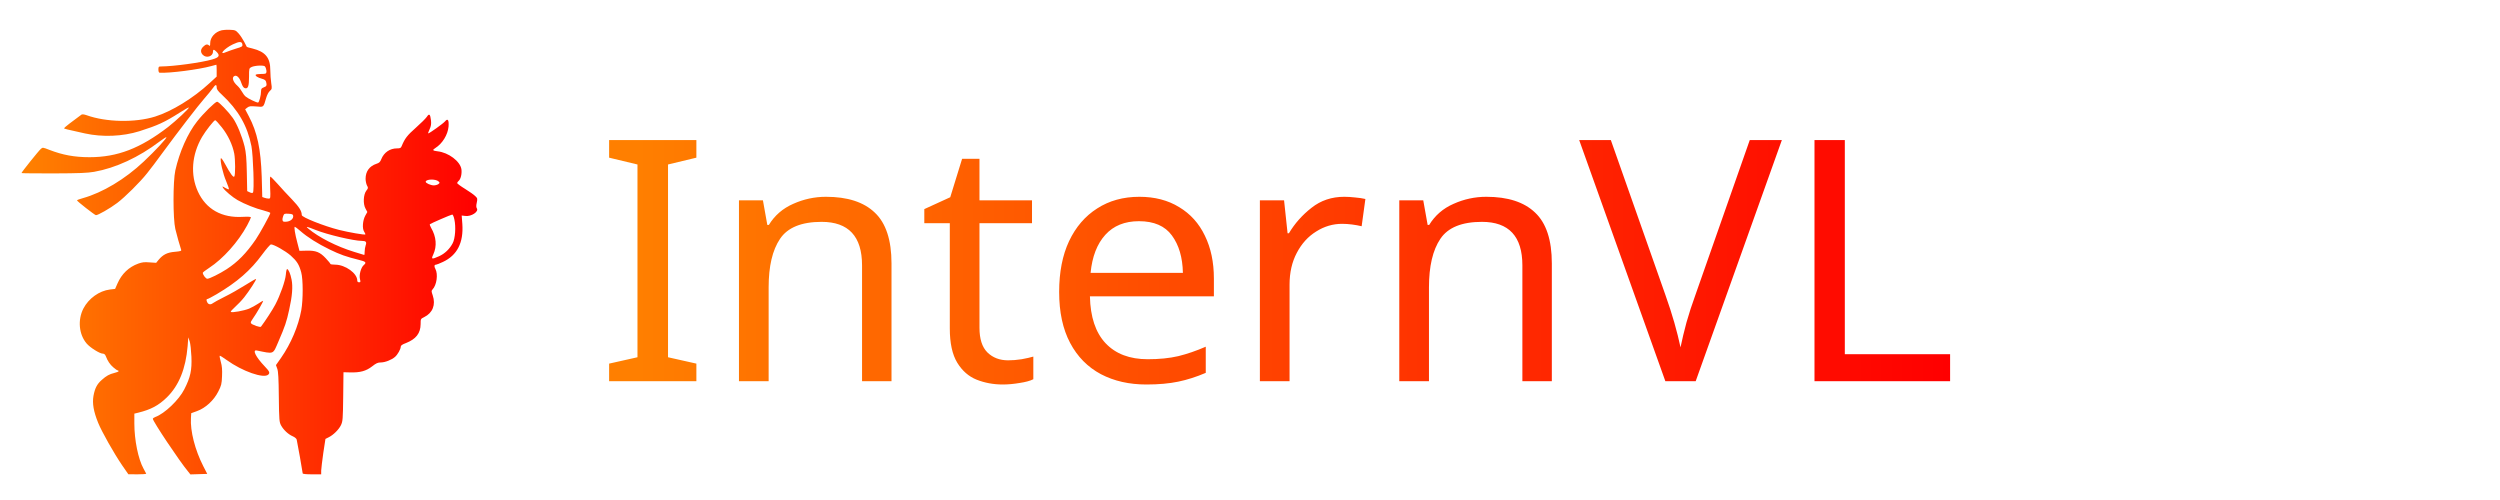
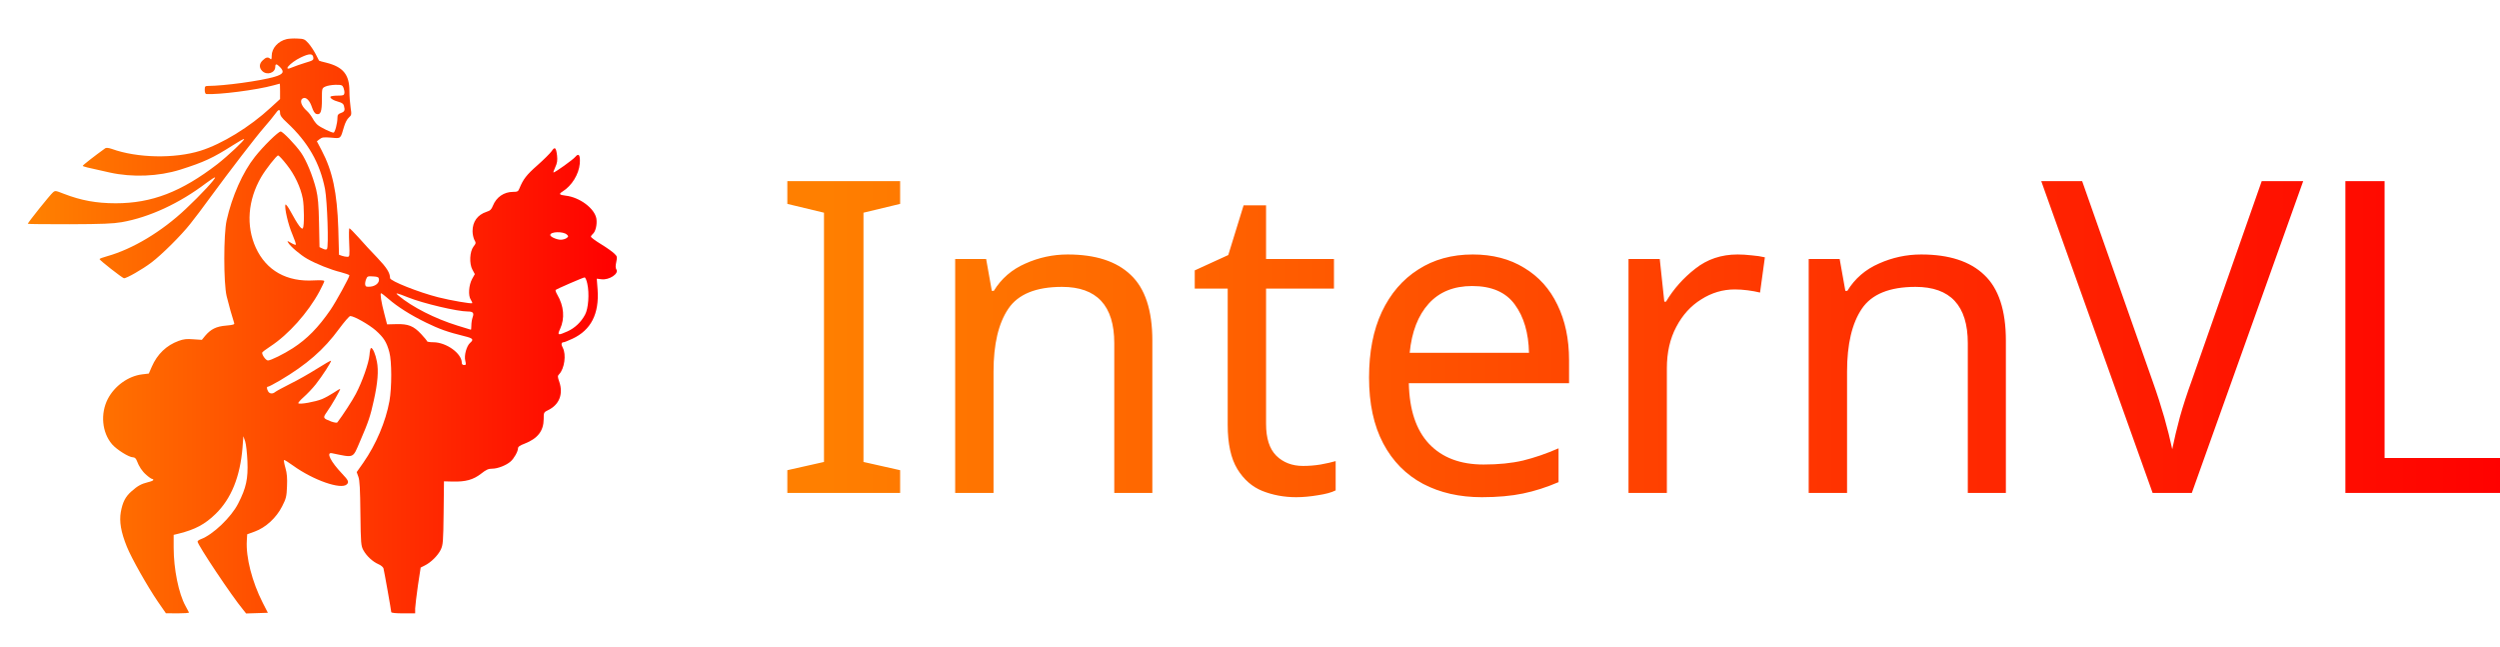
- <svg xmlns="http://www.w3.org/2000/svg" width="750" height="150">
+ <svg xmlns="http://www.w3.org/2000/svg" width="580" height="150">
  <g class="layer">
    <g id="svg_18">
      <g id="svg_9">
        <g id="svg_2">
          <g fill="#000000" id="svg_3" transform="translate(0 516) scale(0.1 -0.1)">
            <path d="m665.27,5095.83c-19.98,-4.76 -34.69,-21.14 -34.69,-38.85c0,-7.66 -0.83,-9.25 -3.33,-6.87c-4.99,4.76 -9.99,3.96 -17.48,-3.44c-8.32,-7.66 -8.88,-16.91 -1.39,-24.57c10.82,-11.1 30.53,-4.76 30.53,9.51c0,7.4 3.05,7.4 10.54,-0.26c11.38,-11.37 8.32,-16.92 -12.49,-23c-32.74,-9.51 -115.71,-20.87 -154,-21.14c-6.94,0 -7.77,-1.06 -7.77,-9.25c0,-5.55 1.39,-9.25 3.61,-9.51c29.41,-1.85 117.65,9.51 155.67,20.08c7.49,2.12 14.15,3.97 14.7,3.97c0.56,0 0.83,-7.93 0.83,-17.71l0,-17.97l-21.92,-20.09c-48.28,-44.66 -112.93,-84.3 -162.88,-99.89c-60.21,-18.76 -147.07,-16.91 -205.62,4.23c-7.76,2.64 -13.04,3.17 -15.26,1.58c-24.69,-17.7 -52.16,-39.11 -52.16,-40.7c0,-1.58 7.77,-3.7 62.43,-15.59c52.72,-11.63 112.94,-9.25 163.72,6.61c54.94,17.44 75.19,26.69 122.09,56.55c13.6,8.73 25.25,15.33 26.08,14.54c2.22,-1.85 -37.74,-39.38 -62.15,-58.41c-83.53,-64.21 -152.07,-90.64 -235.87,-90.64c-44.95,0 -80.47,6.61 -120.15,21.93c-19.7,7.67 -20.25,7.93 -25.8,2.91c-6.38,-5.29 -58,-69.77 -58,-72.41c0,-0.79 43.29,-1.06 96.57,-1.06c76.86,0.27 101.28,1.32 121.26,4.76c64.65,11.36 134.02,43.6 196.46,90.91c10.54,7.93 19.7,13.74 20.25,12.95c2.5,-2.12 -33.02,-40.44 -67.98,-73.21c-55.77,-52.59 -123.2,-93.02 -182.58,-109.67c-9.72,-2.64 -17.49,-5.55 -17.49,-6.61c0,-2.64 52.17,-43.34 56.61,-44.39c5,-1.06 43.01,20.61 63.82,36.47c23.31,17.44 69.1,62.89 89.91,89.32c9.71,11.89 30.8,39.91 46.89,62.11c45.79,62.36 105.72,140.32 125.42,162.79c9.72,11.1 20.82,24.58 24.7,30.13c8.05,11.62 11.65,12.42 11.65,2.37c0,-5.55 3.89,-11.1 15.54,-21.67c49.4,-45.98 76.87,-93.81 88.8,-154.6c5.27,-28.54 8.88,-135.04 4.44,-139.27c-1.94,-1.85 -5,-1.32 -9.99,1.06l-7.22,3.43l-1.11,55.5c-0.83,43.08 -2.49,60.52 -6.66,78.23c-8.04,31.97 -22.47,67.12 -35.24,85.62c-13.31,18.76 -42.17,48.89 -47.17,48.89c-5.55,0 -41.07,-34.88 -59.93,-58.93c-28.31,-35.68 -53,-91.44 -65.49,-147.2c-7.22,-32.51 -7.22,-145.09 0,-175.75c4.44,-18.49 13.32,-49.94 17.48,-62.36c1.39,-3.44 -1.94,-4.5 -18.87,-6.08c-22.75,-1.85 -35.24,-8.19 -48.56,-23.79l-7.49,-9.25l-19.7,1.32c-15.54,1.33 -22.2,0.53 -34.13,-3.7c-28.3,-10.3 -49.67,-30.65 -62.44,-59.99l-6.93,-15.85l-15.54,-1.85c-32.19,-3.97 -63.82,-26.69 -79.64,-57.09c-17.48,-34.09 -13.6,-77.69 9.99,-105.18c10.82,-12.42 39.13,-30.12 48.28,-30.12c3.89,0 6.94,-2.38 8.88,-7.4c5.55,-14.54 12.49,-25.11 22.76,-33.83c5.54,-5.02 11.65,-8.99 13.04,-8.99c1.66,0 2.77,-1.05 2.77,-2.37c0,-1.33 -5.83,-3.7 -12.76,-5.29c-14.99,-3.7 -23.87,-8.46 -38.02,-21.14c-14.15,-12.42 -20.53,-25.11 -24.69,-47.84c-3.89,-22.19 0.27,-46.77 14.15,-80.86c10.82,-26.7 47.45,-91.44 71.59,-126.86l18.87,-27.22l27.19,-0.26c14.99,0 26.92,0.79 26.36,2.11c-0.55,1.06 -4.16,7.93 -8.04,15.07c-15.82,28.54 -27.48,85.62 -27.48,135.31l0,29.6l11.94,2.9c38.01,9.52 60.49,21.41 85.46,45.72c36.35,35.41 56.89,86.42 62.43,153.81l1.95,26.43l4.16,-11.9c2.22,-6.6 4.44,-27.48 5.27,-46.24c1.67,-40.17 -2.77,-61.58 -21.36,-97.79c-16.1,-31.97 -59.11,-72.93 -86.86,-82.98c-4.16,-1.58 -7.49,-3.96 -7.49,-5.55c0,-7.4 79.64,-126.85 105.72,-158.03l6.94,-8.72l25.25,0.79l25.25,0.79l-11.93,23.26c-24.7,48.36 -39.4,105.44 -36.91,144.56l0.84,14.27l17.48,6.34c25.53,9.25 50.22,31.98 63.54,58.4c9.16,17.97 10.55,22.73 11.38,46.25c0.83,19.29 0,30.39 -3.61,42.81c-2.77,9.52 -4.16,17.71 -3.33,18.5c0.83,0.8 10.27,-5.02 21.09,-12.95c46.9,-33.82 111.27,-56.29 124.59,-43.6c5.55,5.28 3.89,9.51 -10.82,24.84c-26.64,28.01 -37.74,50.21 -23.86,47.57c52.99,-10.84 48,-12.95 65.2,26.96c19.71,45.45 24.42,59.46 32.19,95.4c9.16,40.96 11.38,68.97 7.22,90.12c-3.33,17.44 -9.44,31.71 -13.6,31.71c-1.11,0 -3.05,-7.4 -3.61,-16.39c-1.66,-19.02 -16.92,-62.1 -31.63,-90.11c-7.77,-15.07 -30.8,-50.22 -43.01,-66.34c-1.11,-1.32 -7.21,-0.26 -14.15,2.12c-19.15,7.4 -19.7,8.46 -10.82,21.14c11.1,15.33 33.57,54.44 31.35,54.44c-1.11,0 -7.77,-3.96 -15.26,-8.98c-7.21,-4.76 -19.15,-11.37 -26.64,-14.54c-15.54,-6.34 -51.89,-12.95 -54.94,-9.78c-1.11,1.06 4.44,7.4 12.21,14.27c7.77,6.87 20.53,20.09 28.03,29.6c15.26,19.29 37.18,53.12 35.51,54.97c-0.83,0.53 -15.54,-7.93 -32.74,-18.76c-17.2,-10.84 -44.95,-26.69 -61.88,-34.89c-16.65,-8.45 -32.46,-16.91 -34.96,-19.02c-6.11,-5.03 -13.04,-4.23 -16.37,1.58c-3.61,6.61 -3.61,10.84 0,10.84c1.66,0 14.15,6.6 27.74,14.53c61.61,36.47 101.56,71.09 137.08,119.72c11.93,16.12 23.59,29.6 25.81,29.6c8.88,0 43.29,-19.56 59.1,-33.3c18.87,-16.92 25.25,-26.96 31.64,-50.48c5.82,-21.14 5.82,-81.92 0.27,-113.37c-8.6,-47.57 -31.08,-100.69 -60.77,-143.24l-15.26,-21.67l3.89,-10.83c3.05,-7.93 4.16,-29.08 4.71,-85.1c0.84,-70.3 1.39,-75.06 6.94,-85.36c7.49,-13.48 21.37,-26.43 34.69,-32.24c5.82,-2.38 11.1,-6.87 11.93,-9.78c1.94,-7.67 18.03,-98.31 18.03,-101.48c0,-1.85 10.27,-2.91 27.75,-2.91l27.75,0l0,11.36c0.28,6.08 3.05,29.87 6.38,53.12l6.39,41.76l9.43,4.76c14.15,6.87 30.52,22.99 37.18,36.73c5.28,11.36 5.83,17.44 6.66,85.36l0.84,73.2l19.97,-0.52c30.25,-0.8 48.01,4.22 65.77,17.97c12.48,9.77 17.2,11.89 26.36,11.89c12.49,0 32.74,7.93 42.45,16.65c8.05,6.87 17.21,23.52 17.21,30.39c0,3.7 4.16,6.87 15.54,11.1c30.24,11.89 43.84,29.33 44.12,56.82c0,15.59 0,15.85 10.82,21.14c25.25,12.42 34.96,37 25.53,65.01c-4.16,12.16 -4.44,14.01 -0.56,17.97c12.49,12.95 16.93,45.72 8.6,61.31c-4.44,7.93 -3.6,12.95 1.95,12.95c1.66,0 10.82,3.7 20.53,8.2c43.01,20.08 62.16,57.87 58.27,113.9l-1.94,25.37l10.82,-1.32c18.04,-2.38 41.07,12.95 34.69,22.72c-2.22,3.44 -2.22,8.46 -0.28,17.18c2.5,11.9 2.22,13.22 -4.44,19.56c-3.88,3.96 -17.48,13.74 -30.52,21.67c-13.05,7.93 -23.59,15.86 -23.87,17.44c0,1.59 1.95,4.49 4.17,6.34c6.65,5.29 10.54,21.94 8.6,35.42c-3.89,23.78 -38.57,49.95 -71.59,53.64c-14.99,1.85 -16.38,3.7 -6.66,9.78c21.09,13.22 37.46,39.64 39.68,64.49c1.38,19.82 -2.22,25.37 -10.27,15.85c-5.27,-6.6 -47.17,-36.47 -50.78,-36.47c-0.83,0 0.83,5.55 4.16,12.42c4.44,9.52 5.28,15.6 4.17,26.7c-2.22,19.02 -5.28,21.67 -12.49,10.57c-3.33,-4.76 -18.04,-19.56 -33.02,-32.77c-25.81,-22.73 -33.02,-32.25 -42.18,-54.44c-2.5,-6.35 -4.44,-7.4 -14.43,-7.4c-21.09,0 -38.85,-12.16 -46.89,-32.25c-3.33,-8.45 -6.11,-11.36 -14.71,-14c-20.81,-6.87 -32.47,-22.73 -32.47,-44.93c0,-6.61 1.95,-15.59 4.17,-20.08c4.16,-7.14 3.88,-8.2 -1.95,-15.6c-8.88,-11.62 -10.26,-39.64 -2.49,-53.64l5.55,-10.31l-6.11,-10.84c-8.05,-14.53 -9.71,-39.11 -3.33,-48.36c2.5,-3.7 3.89,-7.4 3.33,-8.19c-2.22,-1.85 -49.95,6.34 -79.08,13.74c-44.95,11.37 -111.55,37.79 -111.55,44.4c0,12.16 -7.77,24.31 -29.41,47.04c-13.32,13.74 -32.75,34.62 -43.29,46.78c-10.82,11.89 -20.26,21.67 -21.64,21.67c-1.11,0 -1.39,-14.8 -0.56,-33.04c1.39,-31.97 1.11,-33.03 -4.44,-33.03c-3.05,0 -8.88,1.06 -12.49,2.38l-6.66,2.38l-1.66,61.04c-2.78,83.25 -13.32,133.2 -38.57,181.03l-11.1,21.14l6.38,5.03c5.83,4.49 9.44,4.75 26.92,3.43c22.75,-2.11 21.36,-3.43 29.69,25.37c2.5,8.72 7.21,17.97 11.1,21.14c6.38,5.82 6.66,6.87 4.16,23.26c-1.39,9.51 -2.77,26.69 -2.77,38.58c0,38.06 -14.71,55.77 -53.56,65.54c-9.16,2.12 -16.65,4.23 -16.93,4.76c-0.27,0.53 -3.88,7.4 -8.04,15.59c-4.16,7.93 -11.66,19.29 -16.65,24.84c-8.6,9.52 -10.55,10.31 -25.81,10.84c-8.88,0.53 -20.25,-0.26 -24.69,-1.32zm61.88,-42.55c0.83,-6.08 -0.84,-7.14 -18.87,-12.42c-10.83,-3.44 -24.14,-7.93 -29.42,-10.31c-24.97,-11.36 -6.38,10.57 19.7,22.99c19.43,9.25 27.48,9.25 28.59,-0.26zm70.2,-70.56c1.39,-3.97 2.5,-9.52 1.94,-12.42c-0.83,-4.76 -2.77,-5.55 -15.26,-5.55c-7.77,0 -15.26,-1.06 -16.65,-2.12c-3.05,-3.17 6.38,-9.25 18.87,-12.42c6.94,-1.85 10.82,-4.49 11.93,-8.72c3.05,-10.83 1.67,-14 -6.66,-16.91c-6.66,-2.38 -8.32,-4.49 -8.32,-11.1c0,-12.95 -5.83,-34.62 -9.16,-34.62c-4.99,0 -30.25,12.16 -36.91,17.97c-3.33,2.64 -8.6,9.51 -11.65,15.33c-3.05,5.55 -8.88,13.21 -13.04,16.91c-14.15,12.42 -18.04,26.43 -8.33,29.86c6.66,2.65 14.99,-6.07 19.71,-20.61c3.33,-9.78 6.66,-15.06 10.54,-16.12c9.71,-2.91 12.76,5.29 12.76,33.83c0,25.37 0,25.9 7.77,29.6c4.17,2.11 14.71,3.96 23.59,4.22c14.71,0 16.09,-0.52 18.87,-7.13zm-131.53,-178.65c18.04,-22.73 31.91,-52.06 36.91,-78.23c3.33,-17.7 3.6,-63.69 0.27,-68.71c-2.77,-4.23 -11.37,7.14 -28.58,38.85c-5.82,10.84 -11.1,17.71 -11.93,15.86c-2.77,-6.87 6.38,-46.78 16.1,-68.98c5.27,-12.42 8.88,-23.25 8.04,-24.05c-0.83,-0.79 -5.82,1.06 -11.1,4.23c-8.88,5.29 -9.43,5.29 -6.66,0.53c4.72,-8.46 28.86,-28.81 43.85,-37.26c20.81,-11.9 55.22,-25.64 78.25,-31.19c10.82,-2.9 19.98,-6.08 19.98,-7.4c0,-4.49 -31.36,-61.57 -43.85,-79.81c-28.58,-41.49 -54.38,-67.65 -87.4,-89.06c-20.82,-13.48 -51.34,-28.54 -57.72,-28.54c-4.72,0 -13.6,11.89 -13.6,17.97c0,1.32 8.33,7.66 18.87,14.54c42.18,27.48 87.41,78.22 114.05,127.38c6.1,11.62 11.37,22.46 11.37,24.04c0,2.12 -6.93,2.65 -23.58,1.85c-63.55,-3.96 -111,22.73 -135.41,75.85c-23.04,50.48 -18.6,110.47 12.48,163.85c10.82,18.5 35.8,50.21 39.41,50.21c1.66,0 10.82,-9.77 20.25,-21.93zm649.87,-161.74c4.16,-3.96 3.88,-4.49 -0.83,-8.19c-3.06,-2.11 -9.16,-3.7 -13.32,-3.7c-9.16,0 -24.42,6.61 -24.42,10.84c0,8.19 30.24,8.98 38.57,1.05zm-436.21,-103.06c1.39,-8.73 -7.77,-16.65 -19.97,-17.71c-9.44,-0.79 -11.1,0 -11.94,4.76c-0.55,2.9 0.56,8.72 2.22,12.68c2.5,6.61 3.89,7.14 15.82,6.34c10.82,-0.52 13.32,-1.85 13.87,-6.07zm483.66,-11.1c4.99,-22.47 2.5,-57.62 -5.27,-71.62c-9.16,-17.18 -23.59,-30.92 -40.52,-38.59c-22.47,-10.04 -24.41,-9.51 -17.48,5.29c11.38,24.84 9.16,53.12 -6.66,80.07c-2.77,4.76 -4.44,9.52 -3.6,10.58c2.49,2.37 63.26,28.8 67.15,29.07c1.66,0.26 4.71,-6.35 6.38,-14.8zm-462.29,-34.36c21.37,-18.76 51.89,-38.05 88.24,-55.76c31.08,-15.06 48.56,-21.41 89.07,-31.45c19.7,-4.76 21.92,-7.66 13.04,-15.33c-8.32,-7.13 -14.42,-29.33 -11.37,-41.49c2.22,-8.98 1.94,-10.04 -2.78,-10.04c-3.33,0 -5.27,1.85 -5.27,5.28c0,21.67 -35.8,47.31 -65.76,47.57c-8.05,0 -14.71,1.06 -14.71,2.12c0,1.05 -6.1,8.72 -13.87,16.91c-17.49,18.76 -29.97,23.79 -58,22.99l-21.09,-0.53l-6.1,23.53c-7.49,28.01 -10.55,48.62 -7.77,48.62c1.11,0 8.6,-5.55 16.37,-12.42zm46.06,2.91c34.97,-14.01 114.33,-32.77 138.74,-32.77c12.21,0 14.99,-3.44 11.38,-13.22c-1.66,-4.75 -3.05,-13.21 -3.05,-18.76c0,-5.81 -0.56,-10.31 -1.11,-10.31c-0.56,0 -14.43,4.23 -31.08,9.52c-52.17,16.12 -105.17,43.07 -136.8,69.5c-9.43,7.67 -4.99,6.87 21.92,-3.96z" fill="url(#svg_8)" id="svg_4" transform="translate(0 -8.86835) translate(0 -17.7368)" />
          </g>
        </g>
        <text fill="url(#svg_8)" font-family="Sans-serif" font-size="24" id="svg_1" stroke-width="0" text-anchor="start" transform="matrix(4.22011 0 0 4.22011 -990.389 -1093.81)" x="277.03" xml:space="preserve" y="286.29">InternVL</text>
      </g>
    </g>
  </g>
  <defs>
    <linearGradient id="svg_8" x1="0" x2="1" y1="0" y2="0">
      <stop id="jq_stop_8285" offset="0.02" stop-color="#ff7f00" stop-opacity="1" />
      <stop id="jq_stop_8658" offset="1" stop-color="#ff0000" stop-opacity="1" />
    </linearGradient>
  </defs>
</svg>
